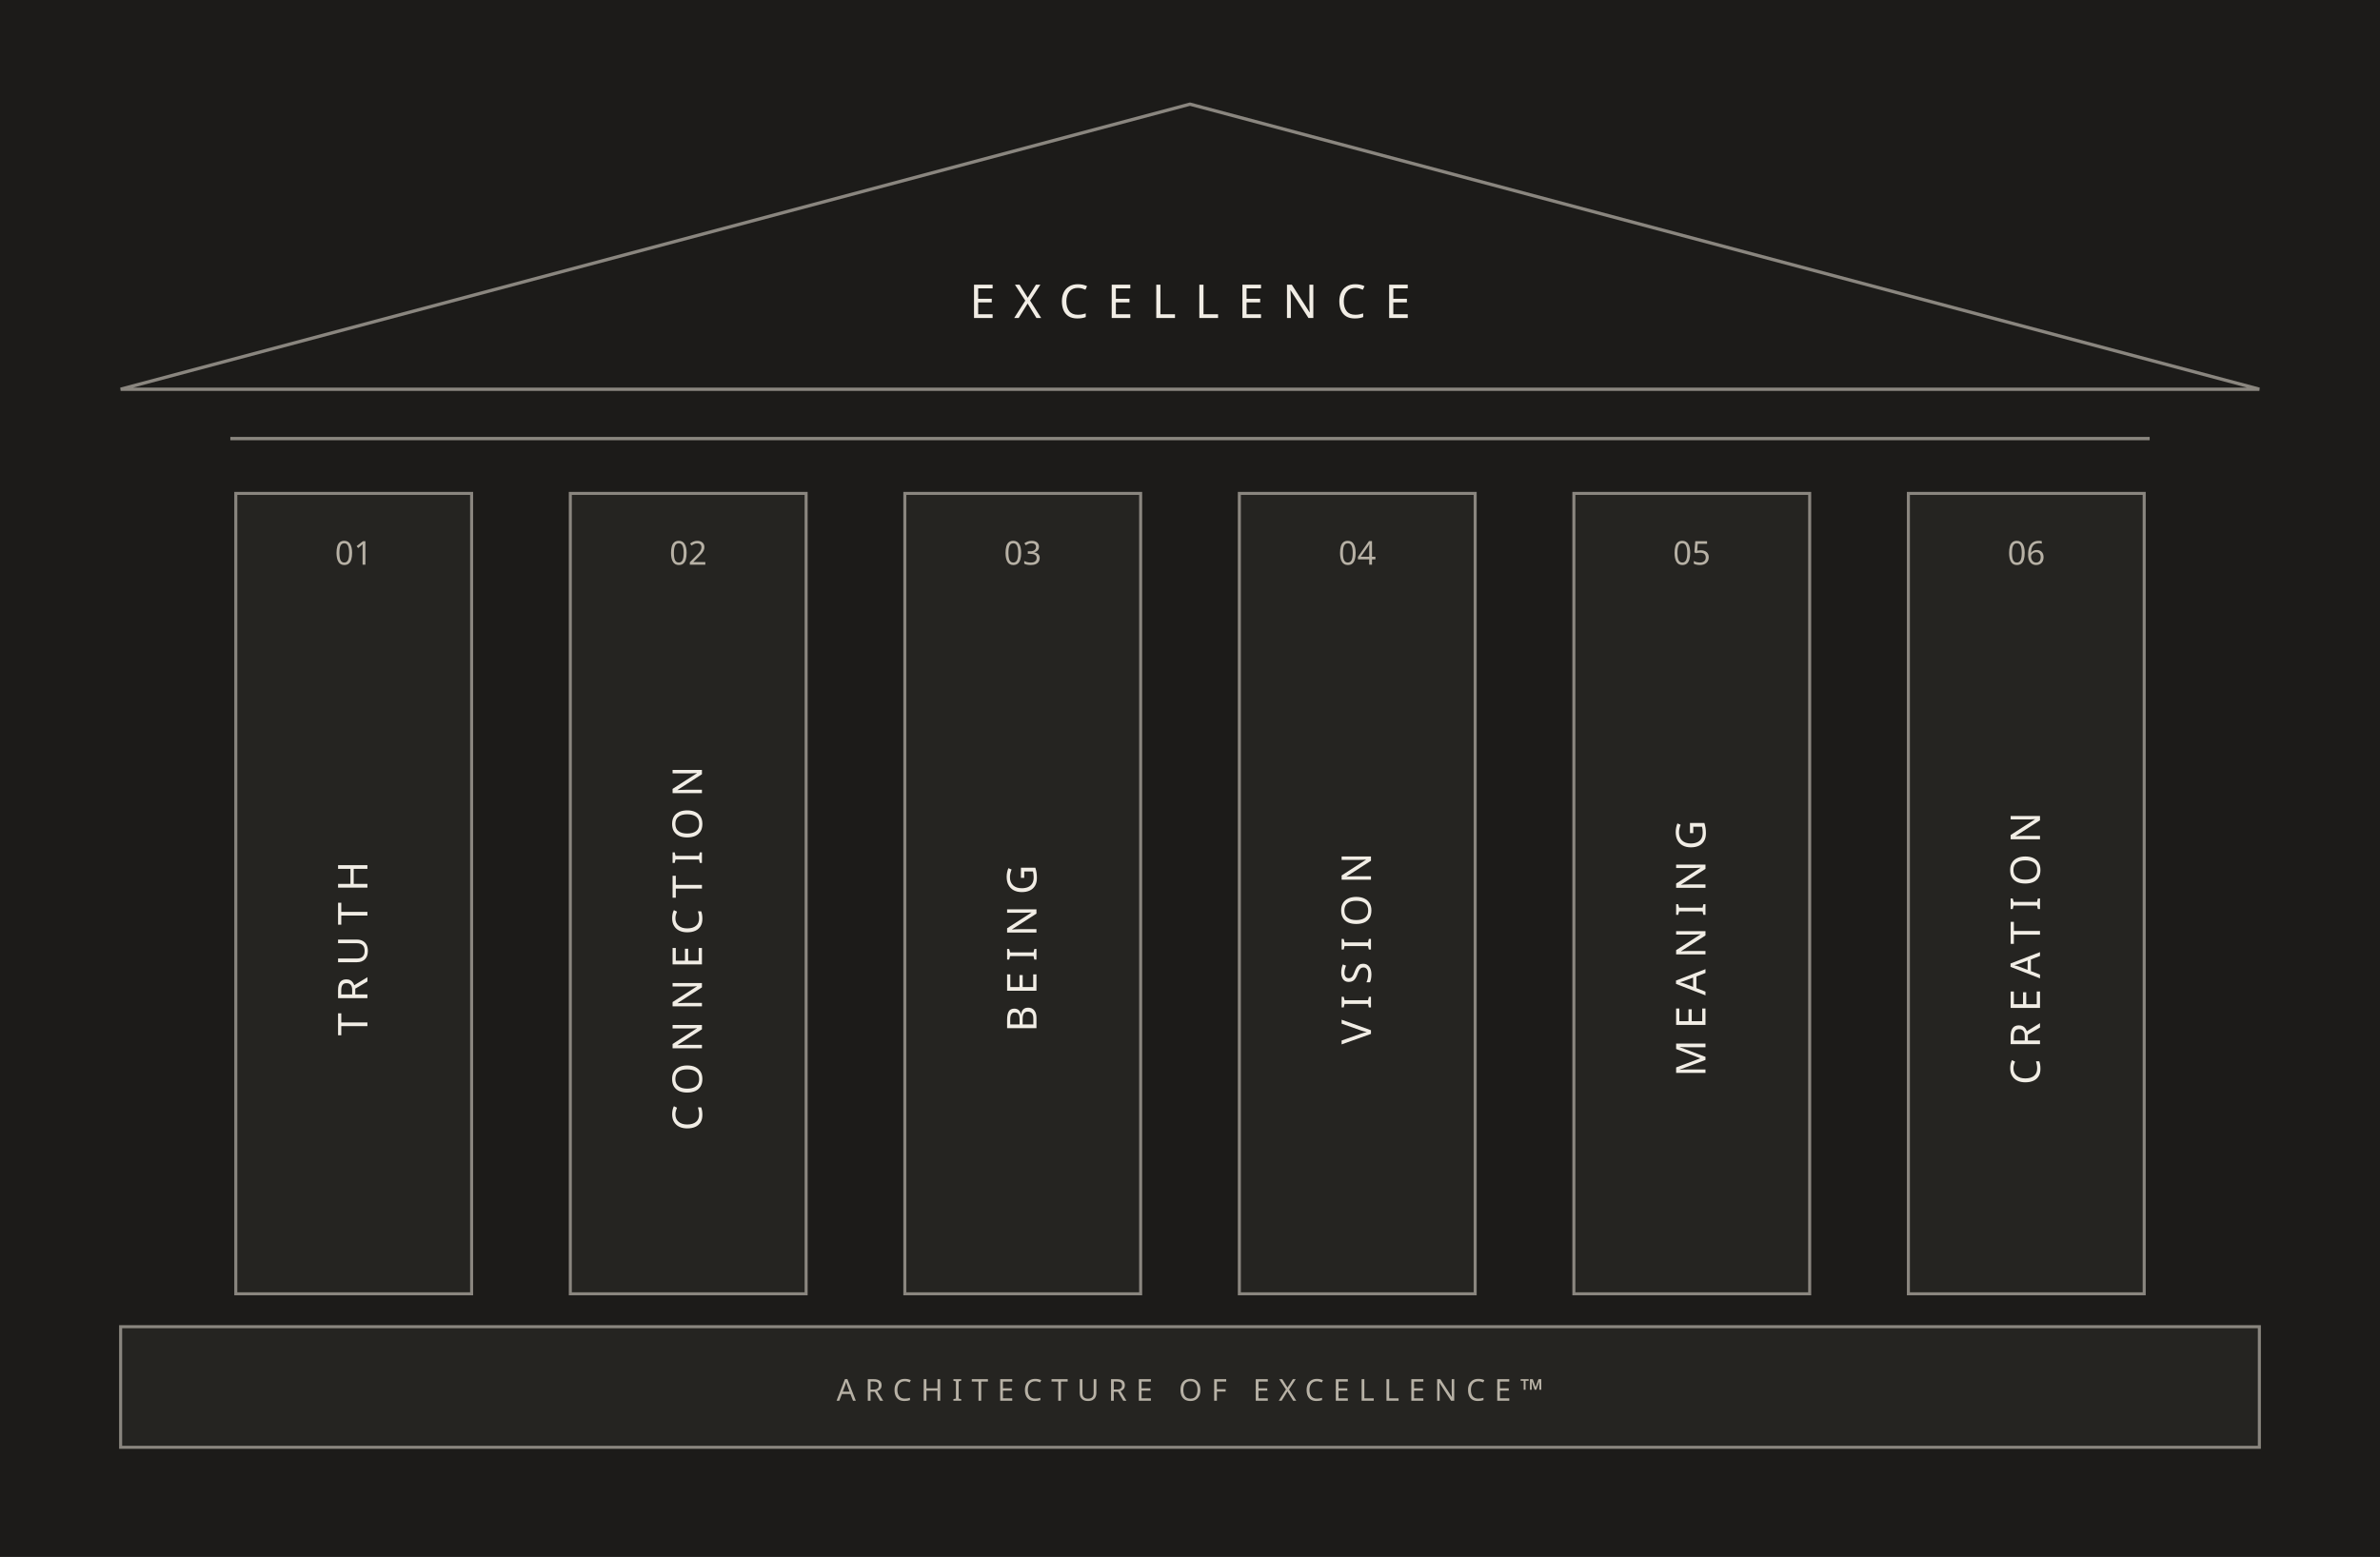
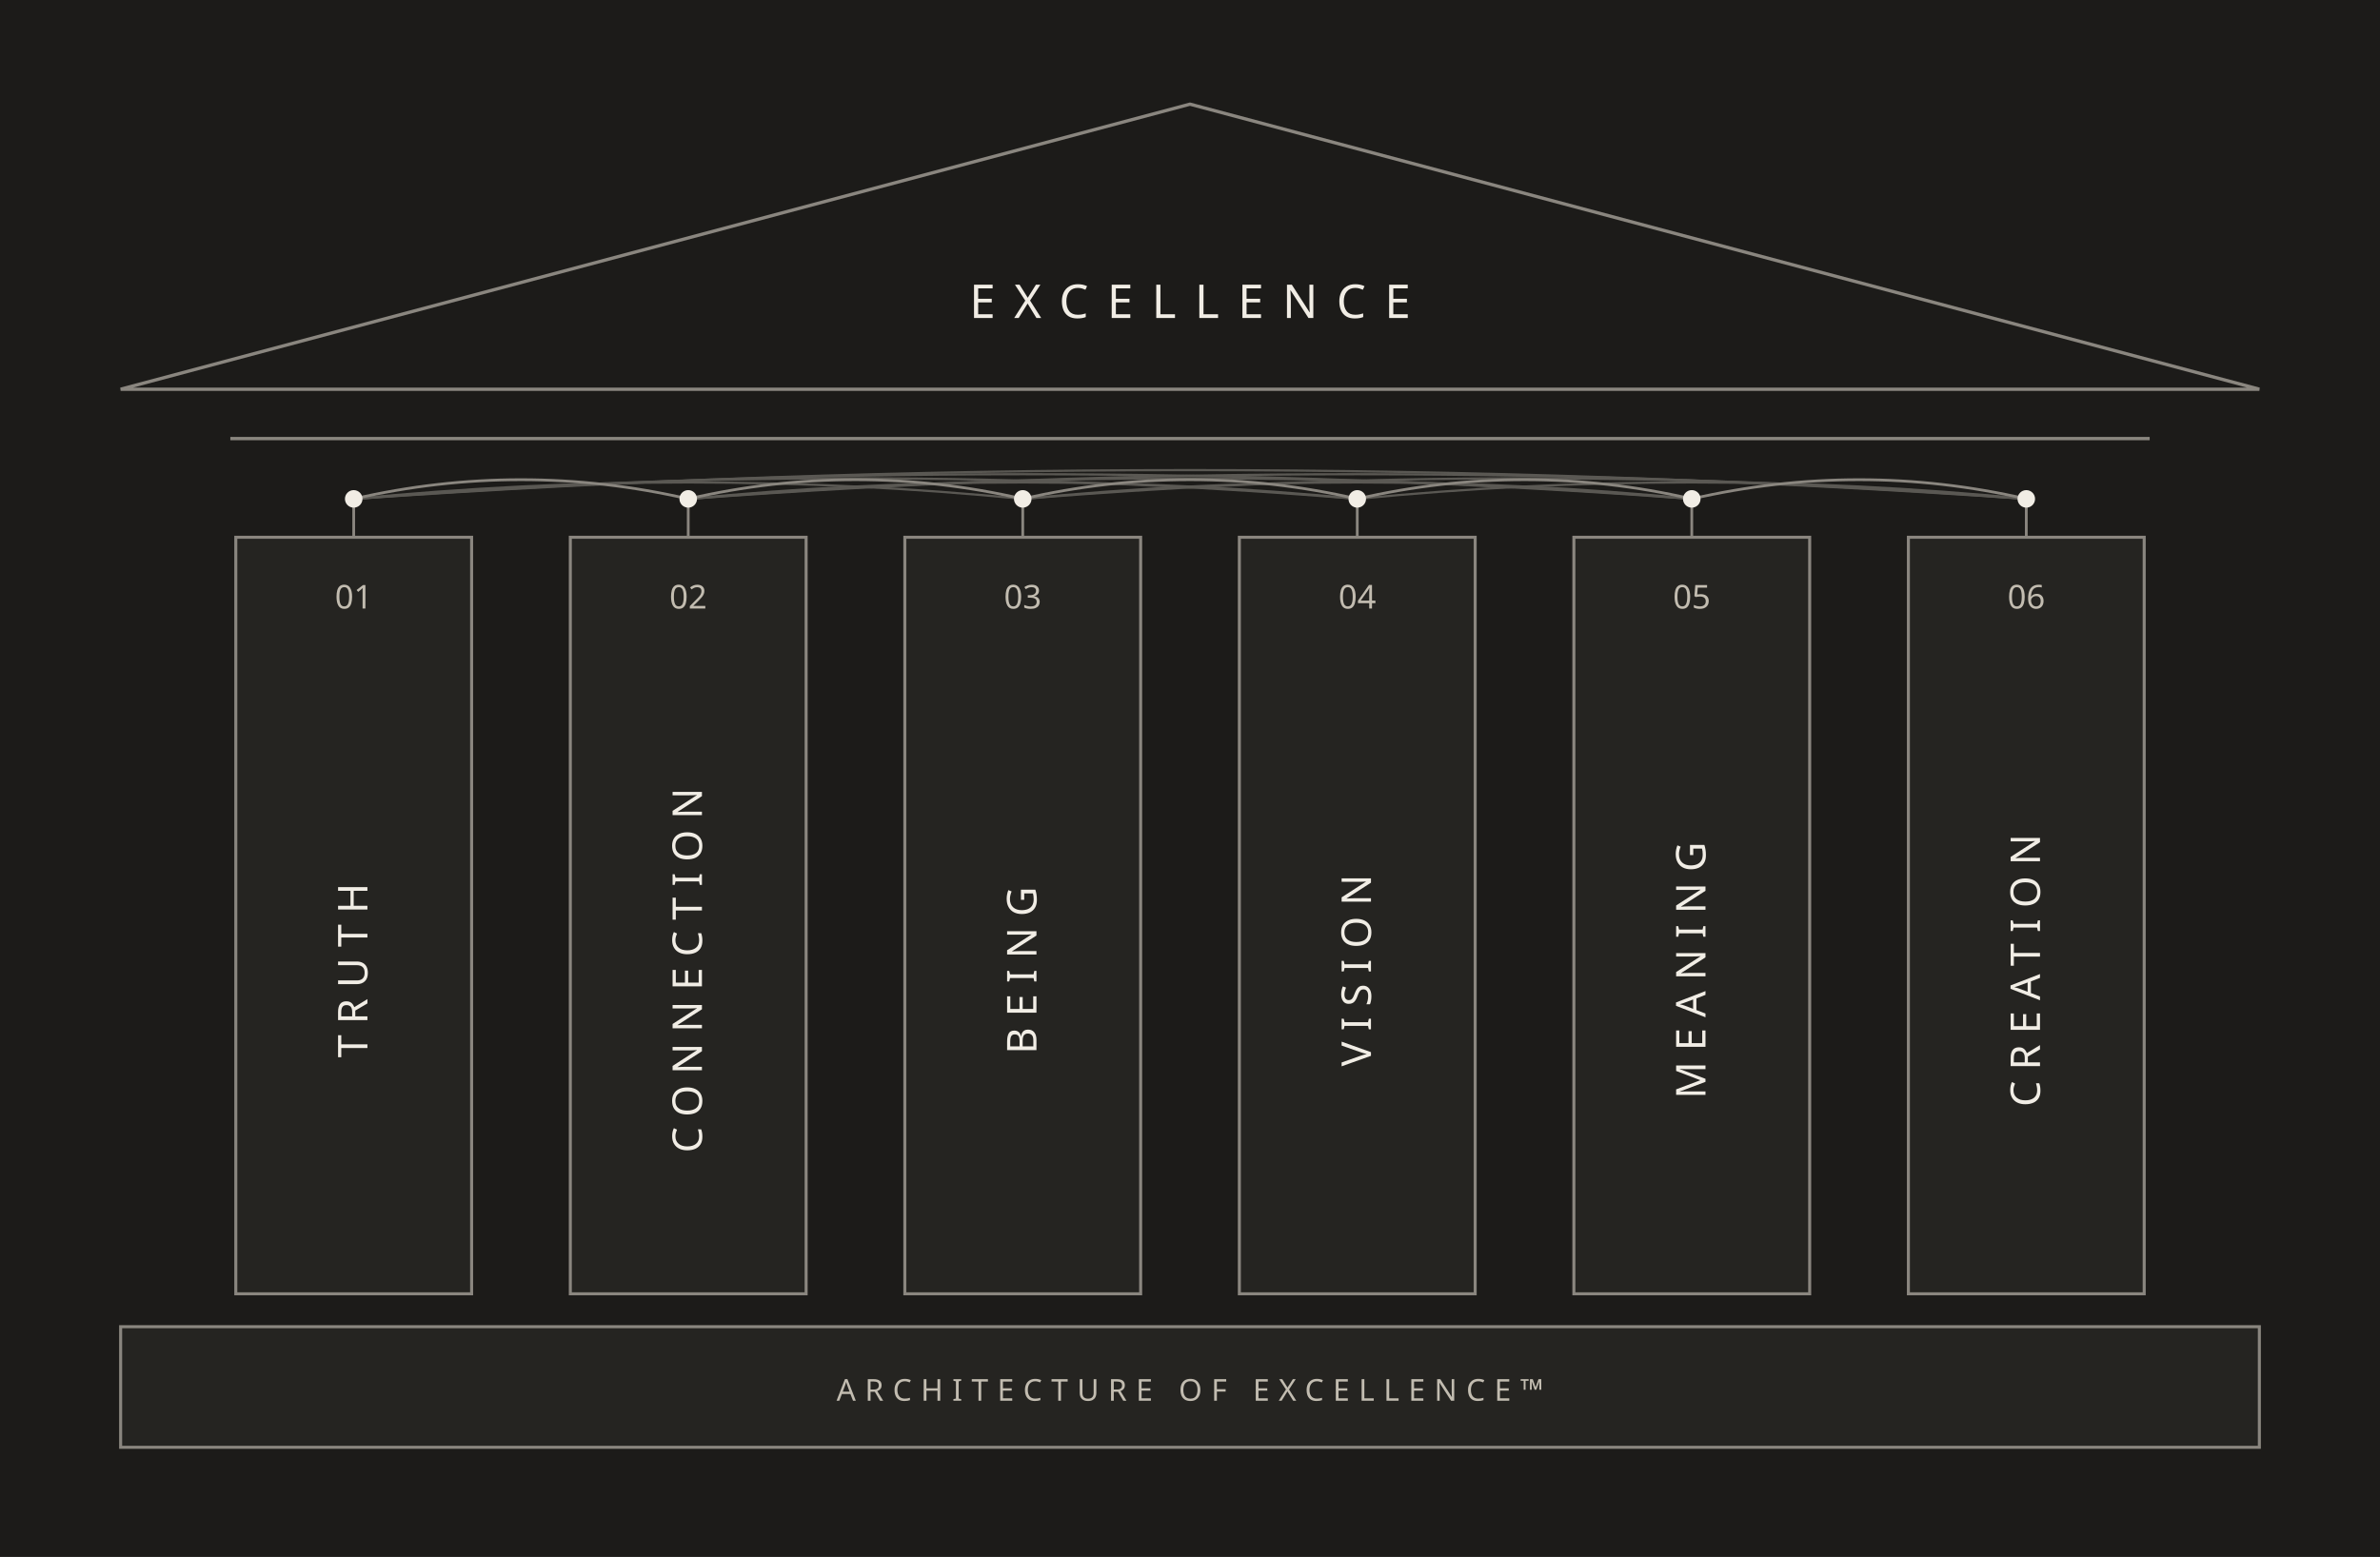
<svg xmlns="http://www.w3.org/2000/svg" id="diagram-b-pillar-model" viewBox="-24 -24 868 568" width="868" height="568">
  <rect x="-24" y="-24" width="868" height="568" fill="rgb(28, 27, 25)" />
  <polygon points="20,118 410,14 800,118" fill="none" stroke="rgb(138, 134, 127)" stroke-width="1.2px" stroke-linecap="butt" stroke-linejoin="miter" opacity="1" />
  <text x="410" y="92" text-anchor="middle" fill="rgb(241, 237, 229)" stroke="none" stroke-width="1px" stroke-linecap="butt" stroke-linejoin="miter" font-family="Manrope, sans-serif" font-size="17px" font-weight="400" letter-spacing="6.8px" opacity="1">EXCELLENCE</text>
  <line x1="60" y1="136" x2="760" y2="136" fill="none" stroke="rgb(138, 134, 127)" stroke-width="1.2px" stroke-linecap="butt" stroke-linejoin="miter" opacity="1" />
-   <rect x="62" y="156" width="86" height="292" fill="rgba(241, 237, 229, 0.043)" stroke="rgb(138, 134, 127)" stroke-width="1.1px" stroke-linecap="butt" stroke-linejoin="miter" opacity="1" />
-   <text x="105" y="182" text-anchor="middle" fill="rgb(183, 177, 165)" stroke="none" stroke-width="1px" stroke-linecap="butt" stroke-linejoin="miter" font-family="Manrope, sans-serif" font-size="12px" font-weight="300" opacity="1">01</text>
-   <text transform="translate(110,322) rotate(-90)" text-anchor="middle" fill="rgb(241, 237, 229)" stroke="none" stroke-width="1px" stroke-linecap="butt" stroke-linejoin="miter" font-family="Manrope, sans-serif" font-size="15px" font-weight="400" letter-spacing="3.9px" opacity="1">TRUTH</text>
-   <rect x="184" y="156" width="86" height="292" fill="rgba(241, 237, 229, 0.043)" stroke="rgb(138, 134, 127)" stroke-width="1.1px" stroke-linecap="butt" stroke-linejoin="miter" opacity="1" />
-   <text x="227" y="182" text-anchor="middle" fill="rgb(183, 177, 165)" stroke="none" stroke-width="1px" stroke-linecap="butt" stroke-linejoin="miter" font-family="Manrope, sans-serif" font-size="12px" font-weight="300" opacity="1">02</text>
-   <text transform="translate(232,322) rotate(-90)" text-anchor="middle" fill="rgb(241, 237, 229)" stroke="none" stroke-width="1px" stroke-linecap="butt" stroke-linejoin="miter" font-family="Manrope, sans-serif" font-size="15px" font-weight="400" letter-spacing="3.9px" opacity="1">CONNECTION</text>
-   <rect x="306" y="156" width="86" height="292" fill="rgba(241, 237, 229, 0.043)" stroke="rgb(138, 134, 127)" stroke-width="1.1px" stroke-linecap="butt" stroke-linejoin="miter" opacity="1" />
-   <text x="349" y="182" text-anchor="middle" fill="rgb(183, 177, 165)" stroke="none" stroke-width="1px" stroke-linecap="butt" stroke-linejoin="miter" font-family="Manrope, sans-serif" font-size="12px" font-weight="300" opacity="1">03</text>
-   <text transform="translate(354,322) rotate(-90)" text-anchor="middle" fill="rgb(241, 237, 229)" stroke="none" stroke-width="1px" stroke-linecap="butt" stroke-linejoin="miter" font-family="Manrope, sans-serif" font-size="15px" font-weight="400" letter-spacing="3.9px" opacity="1">BEING</text>
-   <rect x="428" y="156" width="86" height="292" fill="rgba(241, 237, 229, 0.043)" stroke="rgb(138, 134, 127)" stroke-width="1.1px" stroke-linecap="butt" stroke-linejoin="miter" opacity="1" />
-   <text x="471" y="182" text-anchor="middle" fill="rgb(183, 177, 165)" stroke="none" stroke-width="1px" stroke-linecap="butt" stroke-linejoin="miter" font-family="Manrope, sans-serif" font-size="12px" font-weight="300" opacity="1">04</text>
-   <text transform="translate(476,322) rotate(-90)" text-anchor="middle" fill="rgb(241, 237, 229)" stroke="none" stroke-width="1px" stroke-linecap="butt" stroke-linejoin="miter" font-family="Manrope, sans-serif" font-size="15px" font-weight="400" letter-spacing="3.9px" opacity="1">VISION</text>
-   <rect x="550" y="156" width="86" height="292" fill="rgba(241, 237, 229, 0.043)" stroke="rgb(138, 134, 127)" stroke-width="1.1px" stroke-linecap="butt" stroke-linejoin="miter" opacity="1" />
-   <text x="593" y="182" text-anchor="middle" fill="rgb(183, 177, 165)" stroke="none" stroke-width="1px" stroke-linecap="butt" stroke-linejoin="miter" font-family="Manrope, sans-serif" font-size="12px" font-weight="300" opacity="1">05</text>
-   <text transform="translate(598,322) rotate(-90)" text-anchor="middle" fill="rgb(241, 237, 229)" stroke="none" stroke-width="1px" stroke-linecap="butt" stroke-linejoin="miter" font-family="Manrope, sans-serif" font-size="15px" font-weight="400" letter-spacing="3.9px" opacity="1">MEANING</text>
-   <rect x="672" y="156" width="86" height="292" fill="rgba(241, 237, 229, 0.043)" stroke="rgb(138, 134, 127)" stroke-width="1.1px" stroke-linecap="butt" stroke-linejoin="miter" opacity="1" />
-   <text x="715" y="182" text-anchor="middle" fill="rgb(183, 177, 165)" stroke="none" stroke-width="1px" stroke-linecap="butt" stroke-linejoin="miter" font-family="Manrope, sans-serif" font-size="12px" font-weight="300" opacity="1">06</text>
-   <text transform="translate(720,322) rotate(-90)" text-anchor="middle" fill="rgb(241, 237, 229)" stroke="none" stroke-width="1px" stroke-linecap="butt" stroke-linejoin="miter" font-family="Manrope, sans-serif" font-size="15px" font-weight="400" letter-spacing="3.9px" opacity="1">CREATION</text>
+   <path d="M105,158 Q227.0,146 349,158" fill="none" stroke="rgb(90, 88, 83)" stroke-width="0.8px" stroke-linecap="butt" stroke-linejoin="miter" opacity="1" />
+   <path d="M105,158 Q288.0,143 471,158" fill="none" stroke="rgb(90, 88, 83)" stroke-width="0.8px" stroke-linecap="butt" stroke-linejoin="miter" opacity="1" />
+   <path d="M105,158 Q349.0,140 593,158" fill="none" stroke="rgb(90, 88, 83)" stroke-width="0.8px" stroke-linecap="butt" stroke-linejoin="miter" opacity="1" />
+   <path d="M105,158 Q410.0,137 715,158" fill="none" stroke="rgb(90, 88, 83)" stroke-width="0.8px" stroke-linecap="butt" stroke-linejoin="miter" opacity="1" />
+   <path d="M227,158 Q349.0,146 471,158" fill="none" stroke="rgb(90, 88, 83)" stroke-width="0.8px" stroke-linecap="butt" stroke-linejoin="miter" opacity="1" />
+   <path d="M227,158 Q410.0,143 593,158" fill="none" stroke="rgb(90, 88, 83)" stroke-width="0.8px" stroke-linecap="butt" stroke-linejoin="miter" opacity="1" />
+   <path d="M227,158 Q471.0,140 715,158" fill="none" stroke="rgb(90, 88, 83)" stroke-width="0.8px" stroke-linecap="butt" stroke-linejoin="miter" opacity="1" />
+   <path d="M349,158 Q471.0,146 593,158" fill="none" stroke="rgb(90, 88, 83)" stroke-width="0.8px" stroke-linecap="butt" stroke-linejoin="miter" opacity="1" />
+   <path d="M349,158 Q532.0,143 715,158" fill="none" stroke="rgb(90, 88, 83)" stroke-width="0.8px" stroke-linecap="butt" stroke-linejoin="miter" opacity="1" />
+   <path d="M471,158 Q593.0,146 715,158" fill="none" stroke="rgb(90, 88, 83)" stroke-width="0.8px" stroke-linecap="butt" stroke-linejoin="miter" opacity="1" />
+   <path d="M105,158 Q166.0,144 227,158" fill="none" stroke="rgb(138, 134, 127)" stroke-width="1px" stroke-linecap="butt" stroke-linejoin="miter" opacity="1" />
+   <path d="M227,158 Q288.0,144 349,158" fill="none" stroke="rgb(138, 134, 127)" stroke-width="1px" stroke-linecap="butt" stroke-linejoin="miter" opacity="1" />
+   <path d="M349,158 Q410.0,144 471,158" fill="none" stroke="rgb(138, 134, 127)" stroke-width="1px" stroke-linecap="butt" stroke-linejoin="miter" opacity="1" />
+   <path d="M471,158 Q532.0,144 593,158" fill="none" stroke="rgb(138, 134, 127)" stroke-width="1px" stroke-linecap="butt" stroke-linejoin="miter" opacity="1" />
+   <path d="M593,158 Q654.0,144 715,158" fill="none" stroke="rgb(138, 134, 127)" stroke-width="1px" stroke-linecap="butt" stroke-linejoin="miter" opacity="1" />
+   <rect x="62" y="172" width="86" height="276" fill="rgba(241, 237, 229, 0.043)" stroke="rgb(138, 134, 127)" stroke-width="1.1px" stroke-linecap="butt" stroke-linejoin="miter" opacity="1" />
+   <line x1="105" y1="158" x2="105" y2="172" fill="rgb(0, 0, 0)" stroke="rgb(138, 134, 127)" stroke-width="1px" stroke-linecap="butt" stroke-linejoin="miter" opacity="1" />
+   <circle cx="105" cy="158" r="3.2" fill="rgb(241, 237, 229)" stroke="none" stroke-width="1px" stroke-linecap="butt" stroke-linejoin="miter" opacity="1" />
+   <text x="105" y="198" text-anchor="middle" fill="rgb(194, 188, 176)" stroke="none" stroke-width="1px" stroke-linecap="butt" stroke-linejoin="miter" font-family="Manrope, sans-serif" font-size="12px" font-weight="300" opacity="1">01</text>
+   <text transform="translate(110,330) rotate(-90)" text-anchor="middle" fill="rgb(241, 237, 229)" stroke="none" stroke-width="1px" stroke-linecap="butt" stroke-linejoin="miter" font-family="Manrope, sans-serif" font-size="15px" font-weight="400" letter-spacing="3.9px" opacity="1">TRUTH</text>
+   <rect x="184" y="172" width="86" height="276" fill="rgba(241, 237, 229, 0.043)" stroke="rgb(138, 134, 127)" stroke-width="1.1px" stroke-linecap="butt" stroke-linejoin="miter" opacity="1" />
+   <line x1="227" y1="158" x2="227" y2="172" fill="rgb(0, 0, 0)" stroke="rgb(138, 134, 127)" stroke-width="1px" stroke-linecap="butt" stroke-linejoin="miter" opacity="1" />
+   <circle cx="227" cy="158" r="3.2" fill="rgb(241, 237, 229)" stroke="none" stroke-width="1px" stroke-linecap="butt" stroke-linejoin="miter" opacity="1" />
+   <text x="227" y="198" text-anchor="middle" fill="rgb(194, 188, 176)" stroke="none" stroke-width="1px" stroke-linecap="butt" stroke-linejoin="miter" font-family="Manrope, sans-serif" font-size="12px" font-weight="300" opacity="1">02</text>
+   <text transform="translate(232,330) rotate(-90)" text-anchor="middle" fill="rgb(241, 237, 229)" stroke="none" stroke-width="1px" stroke-linecap="butt" stroke-linejoin="miter" font-family="Manrope, sans-serif" font-size="15px" font-weight="400" letter-spacing="3.9px" opacity="1">CONNECTION</text>
+   <rect x="306" y="172" width="86" height="276" fill="rgba(241, 237, 229, 0.043)" stroke="rgb(138, 134, 127)" stroke-width="1.1px" stroke-linecap="butt" stroke-linejoin="miter" opacity="1" />
+   <line x1="349" y1="158" x2="349" y2="172" fill="rgb(0, 0, 0)" stroke="rgb(138, 134, 127)" stroke-width="1px" stroke-linecap="butt" stroke-linejoin="miter" opacity="1" />
+   <circle cx="349" cy="158" r="3.2" fill="rgb(241, 237, 229)" stroke="none" stroke-width="1px" stroke-linecap="butt" stroke-linejoin="miter" opacity="1" />
+   <text x="349" y="198" text-anchor="middle" fill="rgb(194, 188, 176)" stroke="none" stroke-width="1px" stroke-linecap="butt" stroke-linejoin="miter" font-family="Manrope, sans-serif" font-size="12px" font-weight="300" opacity="1">03</text>
+   <text transform="translate(354,330) rotate(-90)" text-anchor="middle" fill="rgb(241, 237, 229)" stroke="none" stroke-width="1px" stroke-linecap="butt" stroke-linejoin="miter" font-family="Manrope, sans-serif" font-size="15px" font-weight="400" letter-spacing="3.9px" opacity="1">BEING</text>
+   <rect x="428" y="172" width="86" height="276" fill="rgba(241, 237, 229, 0.043)" stroke="rgb(138, 134, 127)" stroke-width="1.1px" stroke-linecap="butt" stroke-linejoin="miter" opacity="1" />
+   <line x1="471" y1="158" x2="471" y2="172" fill="rgb(0, 0, 0)" stroke="rgb(138, 134, 127)" stroke-width="1px" stroke-linecap="butt" stroke-linejoin="miter" opacity="1" />
+   <circle cx="471" cy="158" r="3.2" fill="rgb(241, 237, 229)" stroke="none" stroke-width="1px" stroke-linecap="butt" stroke-linejoin="miter" opacity="1" />
+   <text x="471" y="198" text-anchor="middle" fill="rgb(194, 188, 176)" stroke="none" stroke-width="1px" stroke-linecap="butt" stroke-linejoin="miter" font-family="Manrope, sans-serif" font-size="12px" font-weight="300" opacity="1">04</text>
+   <text transform="translate(476,330) rotate(-90)" text-anchor="middle" fill="rgb(241, 237, 229)" stroke="none" stroke-width="1px" stroke-linecap="butt" stroke-linejoin="miter" font-family="Manrope, sans-serif" font-size="15px" font-weight="400" letter-spacing="3.9px" opacity="1">VISION</text>
+   <rect x="550" y="172" width="86" height="276" fill="rgba(241, 237, 229, 0.043)" stroke="rgb(138, 134, 127)" stroke-width="1.1px" stroke-linecap="butt" stroke-linejoin="miter" opacity="1" />
+   <line x1="593" y1="158" x2="593" y2="172" fill="rgb(0, 0, 0)" stroke="rgb(138, 134, 127)" stroke-width="1px" stroke-linecap="butt" stroke-linejoin="miter" opacity="1" />
+   <circle cx="593" cy="158" r="3.2" fill="rgb(241, 237, 229)" stroke="none" stroke-width="1px" stroke-linecap="butt" stroke-linejoin="miter" opacity="1" />
+   <text x="593" y="198" text-anchor="middle" fill="rgb(194, 188, 176)" stroke="none" stroke-width="1px" stroke-linecap="butt" stroke-linejoin="miter" font-family="Manrope, sans-serif" font-size="12px" font-weight="300" opacity="1">05</text>
+   <text transform="translate(598,330) rotate(-90)" text-anchor="middle" fill="rgb(241, 237, 229)" stroke="none" stroke-width="1px" stroke-linecap="butt" stroke-linejoin="miter" font-family="Manrope, sans-serif" font-size="15px" font-weight="400" letter-spacing="3.9px" opacity="1">MEANING</text>
+   <rect x="672" y="172" width="86" height="276" fill="rgba(241, 237, 229, 0.043)" stroke="rgb(138, 134, 127)" stroke-width="1.1px" stroke-linecap="butt" stroke-linejoin="miter" opacity="1" />
+   <line x1="715" y1="158" x2="715" y2="172" fill="rgb(0, 0, 0)" stroke="rgb(138, 134, 127)" stroke-width="1px" stroke-linecap="butt" stroke-linejoin="miter" opacity="1" />
+   <circle cx="715" cy="158" r="3.2" fill="rgb(241, 237, 229)" stroke="none" stroke-width="1px" stroke-linecap="butt" stroke-linejoin="miter" opacity="1" />
+   <text x="715" y="198" text-anchor="middle" fill="rgb(194, 188, 176)" stroke="none" stroke-width="1px" stroke-linecap="butt" stroke-linejoin="miter" font-family="Manrope, sans-serif" font-size="12px" font-weight="300" opacity="1">06</text>
+   <text transform="translate(720,330) rotate(-90)" text-anchor="middle" fill="rgb(241, 237, 229)" stroke="none" stroke-width="1px" stroke-linecap="butt" stroke-linejoin="miter" font-family="Manrope, sans-serif" font-size="15px" font-weight="400" letter-spacing="3.9px" opacity="1">CREATION</text>
  <rect x="20" y="460" width="780" height="44" fill="rgba(241, 237, 229, 0.043)" stroke="rgb(138, 134, 127)" stroke-width="1.1px" stroke-linecap="butt" stroke-linejoin="miter" opacity="1" />
-   <text x="410" y="487" text-anchor="middle" fill="rgb(183, 177, 165)" stroke="none" stroke-width="1px" stroke-linecap="butt" stroke-linejoin="miter" font-family="Manrope, sans-serif" font-size="11px" font-weight="500" letter-spacing="3.3px" opacity="1">ARCHITECTURE OF EXCELLENCE™</text>
+   <text x="410" y="487" text-anchor="middle" fill="rgb(194, 188, 176)" stroke="none" stroke-width="1px" stroke-linecap="butt" stroke-linejoin="miter" font-family="Manrope, sans-serif" font-size="11px" font-weight="500" letter-spacing="3.3px" opacity="1">ARCHITECTURE OF EXCELLENCE™</text>
</svg>
